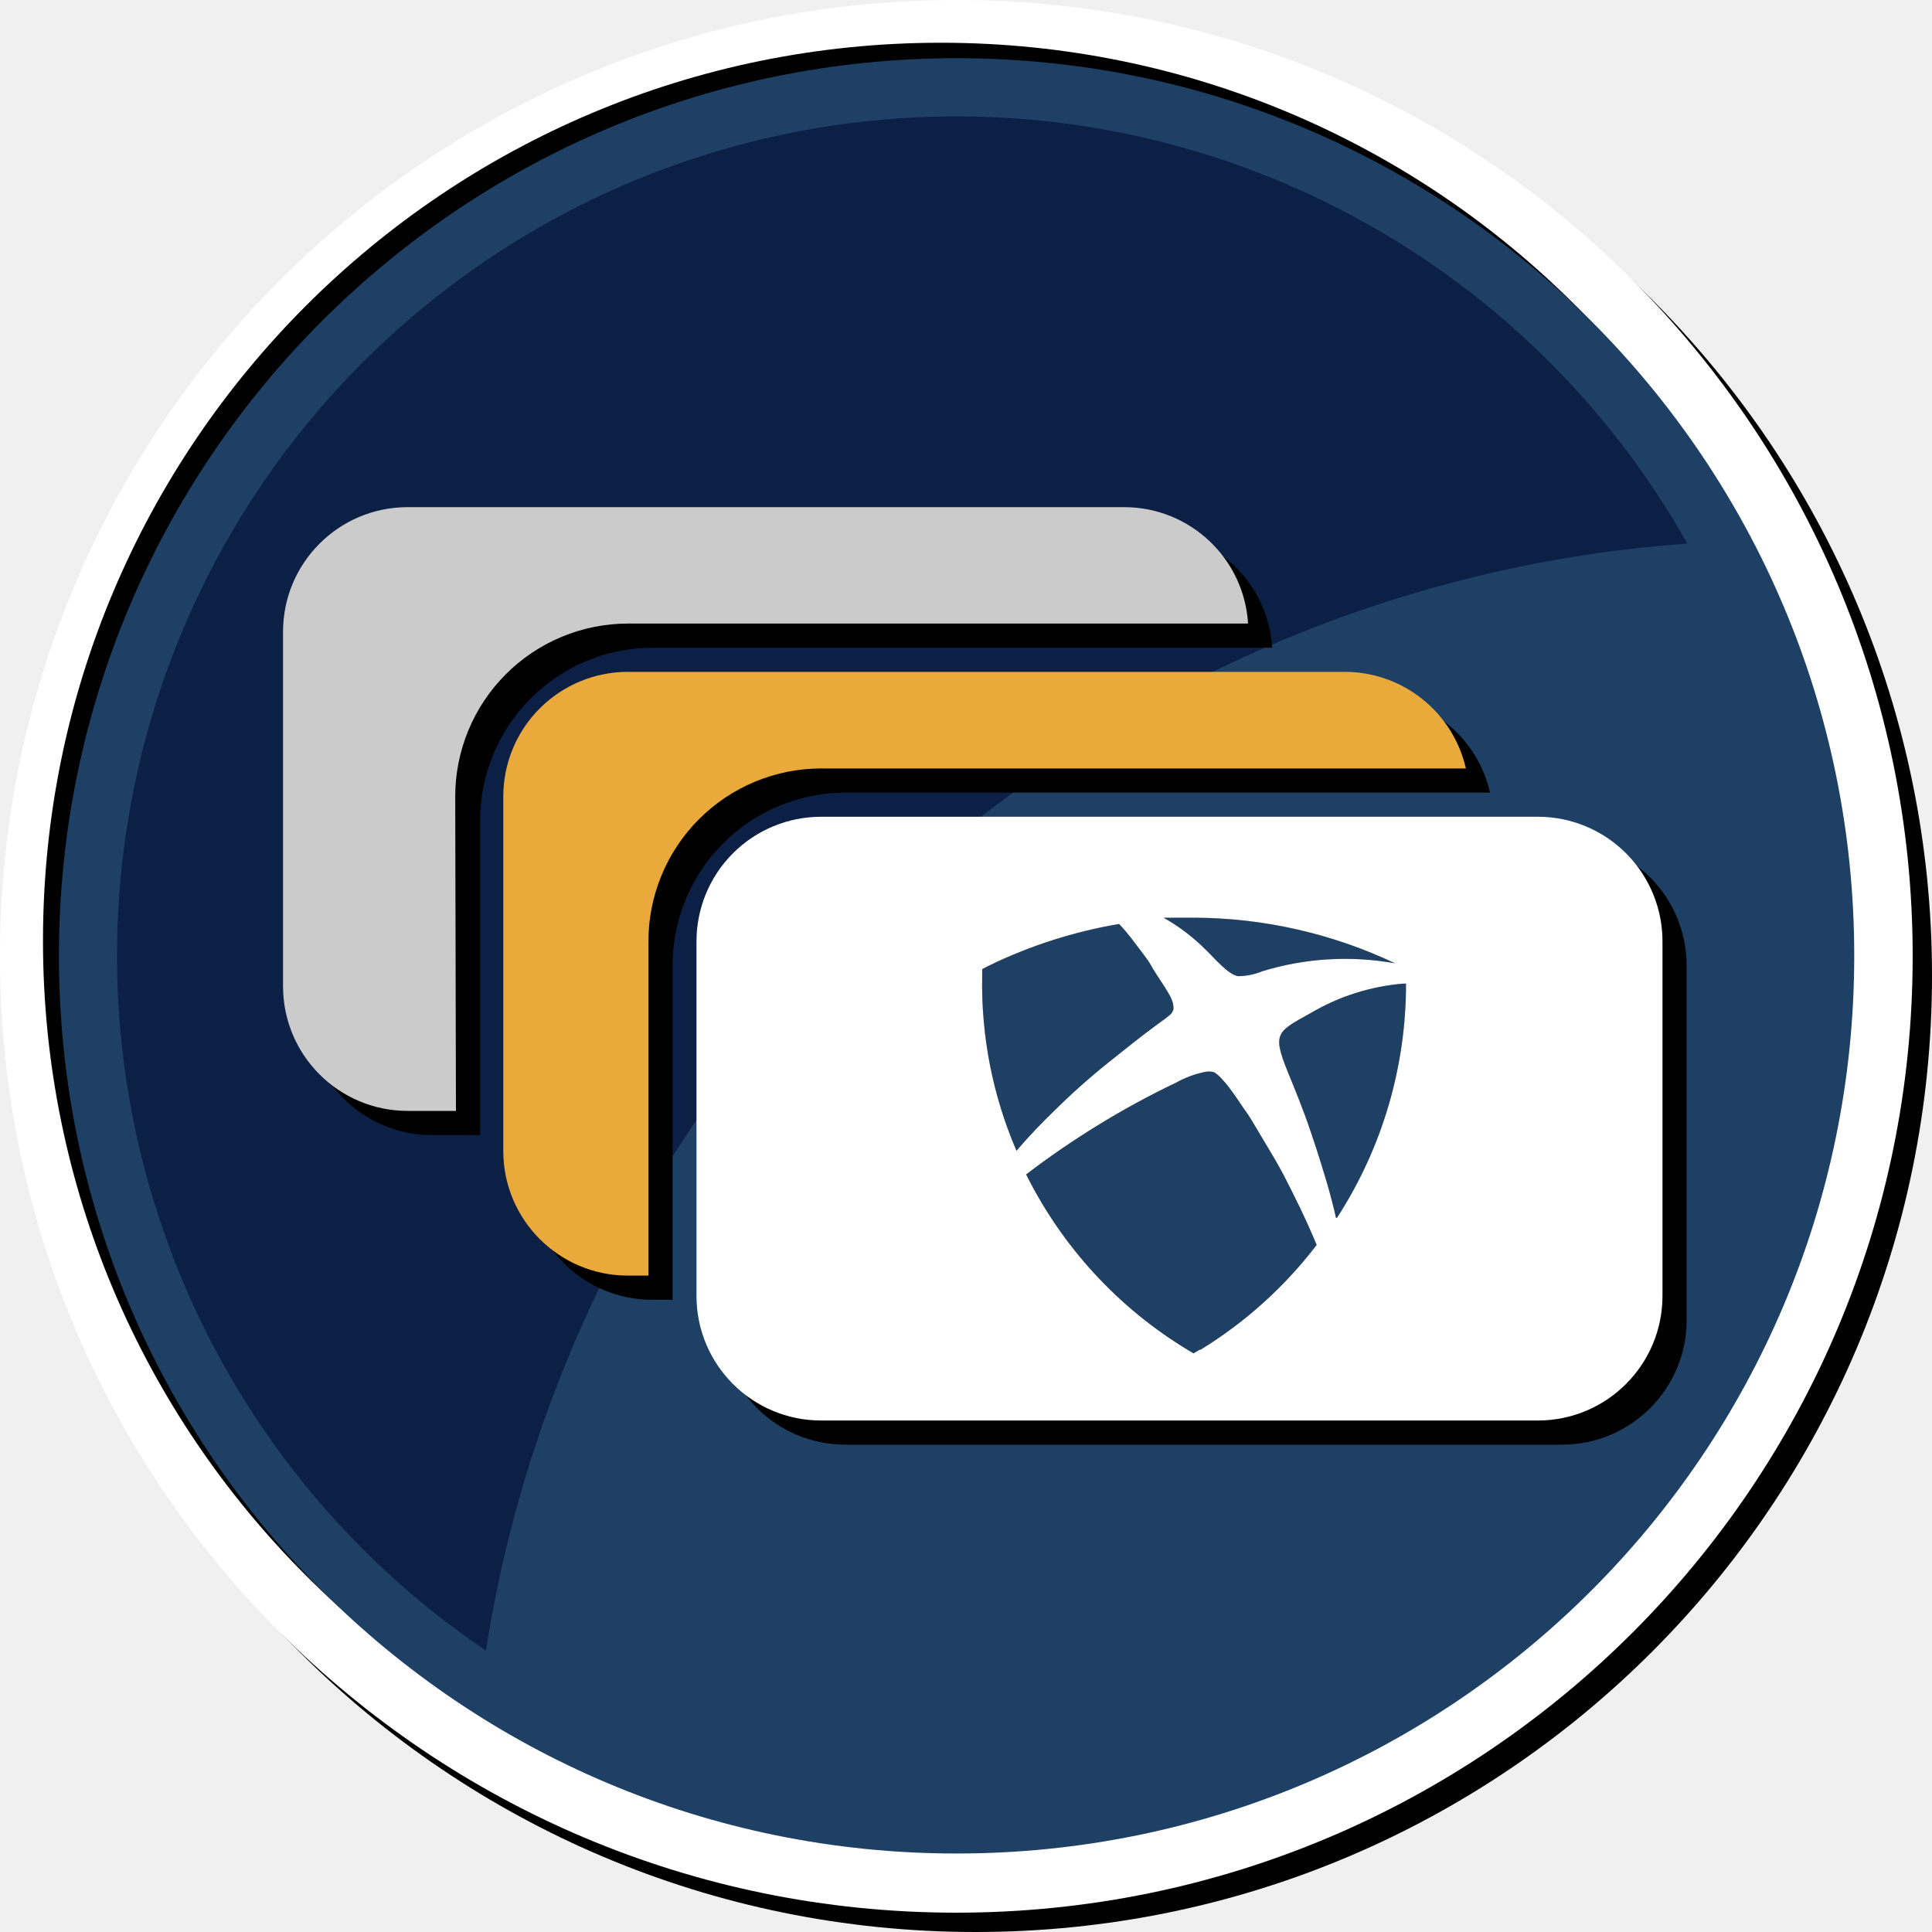
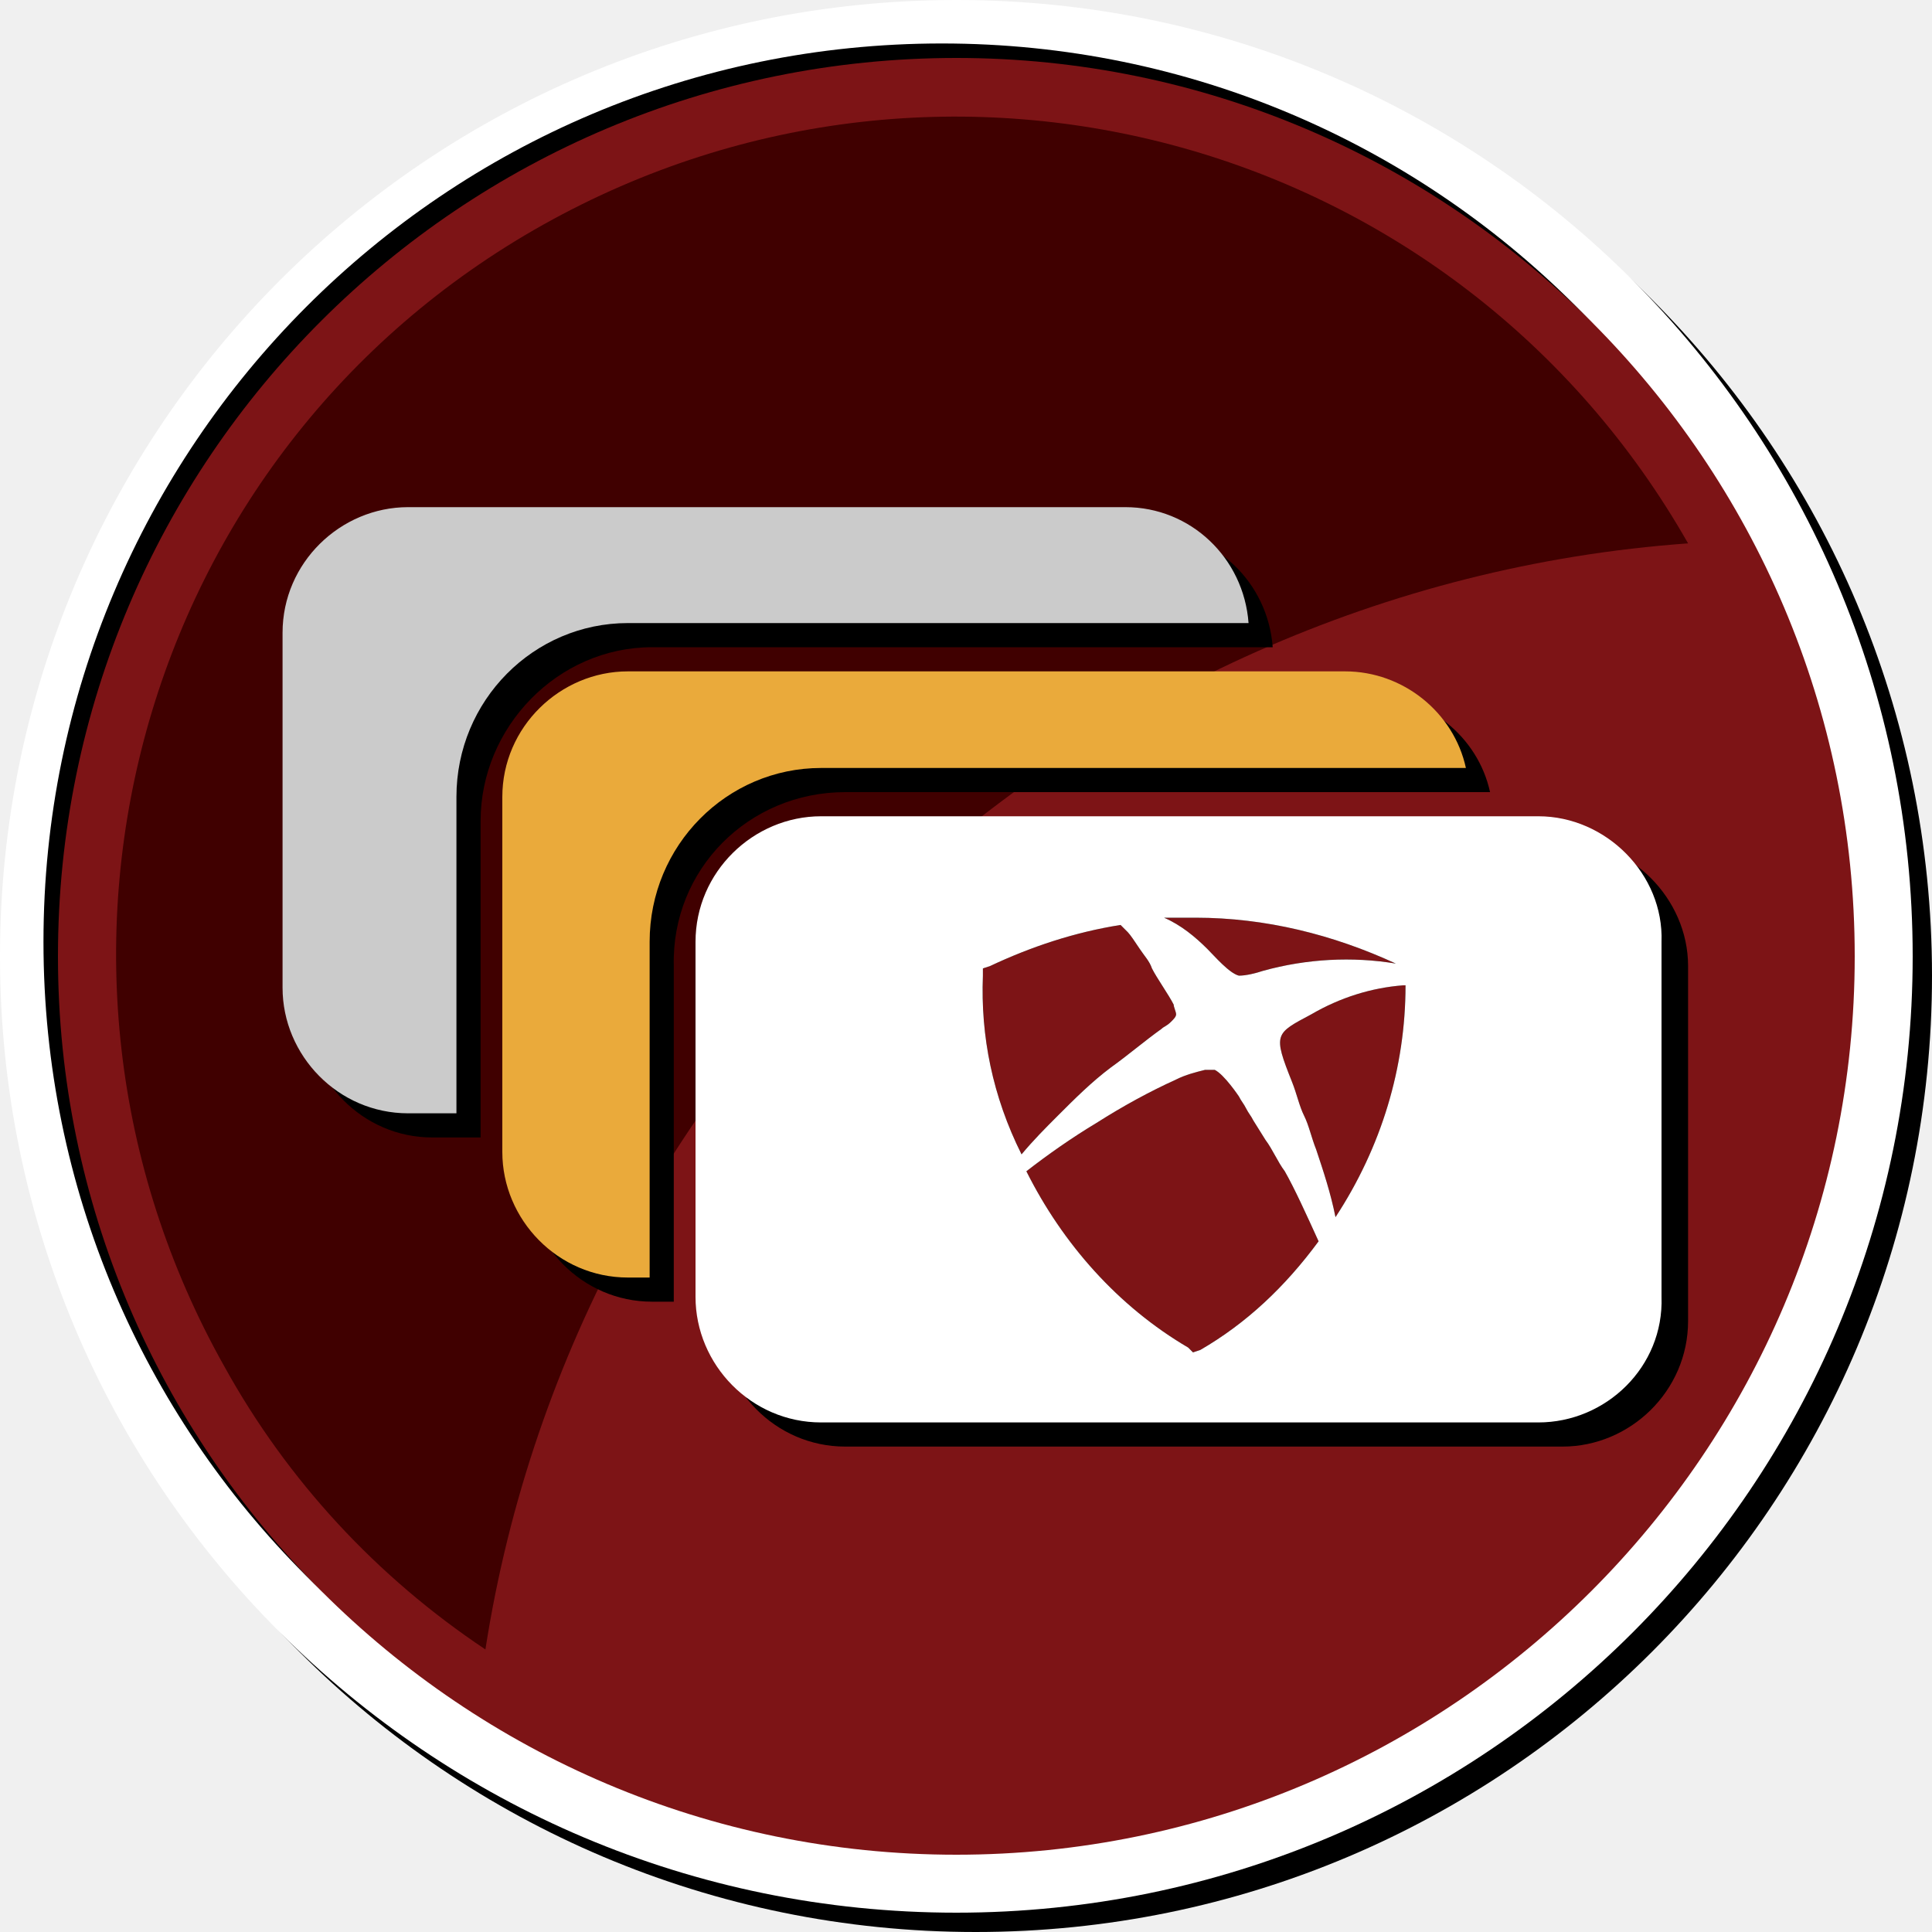
- <svg xmlns="http://www.w3.org/2000/svg" id="Layer_1" data-name="Layer 1" viewBox="0 0 80 80">
-   <defs>
-     <style>.cls-1{fill:#fff;}.cls-2{fill:#1e4065;}.cls-3{fill:#0c1f44;}.cls-4{fill:#cbcbcb;}.cls-5{fill:#eaaa3b;}</style>
-   </defs>
+ <svg xmlns="http://www.w3.org/2000/svg" version="1.1" id="Layer_1" x="0px" y="0px" viewBox="0 0 80 80" style="enable-background:new 0 0 80 80;" xml:space="preserve">
+   <style type="text/css">
+ 	.st0{fill:#FFFFFF;}
+ 	.st1{fill:#7D1416;}
+ 	.st2{fill:#400000;}
+ 	.st3{fill:#CBCBCB;}
+ 	.st4{fill:#EAAA3B;}
+ </style>
  <circle cx="40.4" cy="40.4" r="39.6" />
-   <circle class="cls-1" cx="39.6" cy="39.6" r="39.6" />
-   <path d="M76.14,38.94A37.18,37.18,0,1,1,39,1.77,37.18,37.18,0,0,1,76.14,38.94Z" />
-   <path class="cls-2" d="M76.78,39.59A37.17,37.17,0,1,1,39.61,2.41,37.17,37.17,0,0,1,76.78,39.59Z" />
-   <path class="cls-3" d="M69.87,22.51A34.75,34.75,0,1,0,20.12,68.35C23.94,43.8,44.77,24.28,69.87,22.51Z" />
-   <path d="M27,26.82H52.68A5.14,5.14,0,0,0,47.56,22H17.88a5.16,5.16,0,0,0-5.16,5.16V41.84A5.16,5.16,0,0,0,17.88,47h2V34A7.16,7.16,0,0,1,27,26.82Z" />
-   <path d="M64.69,34.82H35A5.16,5.16,0,0,0,29.84,40V54.66A5.16,5.16,0,0,0,35,59.82H64.69a5.16,5.16,0,0,0,5.15-5.16V40A5.16,5.16,0,0,0,64.69,34.82ZM49.46,38a19.58,19.58,0,0,1,8.31,1.89,11.69,11.69,0,0,0-5.51.33,2.59,2.59,0,0,1-1,.2c-.42-.07-1-.78-1.32-1.08A8,8,0,0,0,48.18,38C48.61,38,49,38,49.46,38Zm-8.79,2.42v-.29l.27-.14a19.91,19.91,0,0,1,5.4-1.73c.1.1.18.2.26.29s.35.43.51.65.41.52.55.77c.23.43.72,1.06.87,1.45a.87.87,0,0,1,.06.38.5.5,0,0,1-.19.26c-.19.16-.28.21-.44.33-.71.52-1.39,1.07-2.08,1.62a28.55,28.55,0,0,0-2.24,2c-.49.47-1,1-1.55,1.64A17.44,17.44,0,0,1,40.67,40.42Zm9,15.47-.25.15-.25-.15a17.74,17.74,0,0,1-6.68-7.26,35.3,35.3,0,0,1,2.91-2,34.31,34.31,0,0,1,3.32-1.81,4,4,0,0,1,1.16-.43.82.82,0,0,1,.37,0c.36.16,1,1.14,1,1.14v0c.11.15.21.32.33.48s.23.35.34.53l.47.79c.26.43.53.88.76,1.32.38.74.91,1.78,1.37,2.9A17.68,17.68,0,0,1,49.71,55.89Zm5.65-5.46c-.22-1-.51-1.91-.8-2.83-.16-.48-.33-1-.49-1.43s-.35-.92-.54-1.38c-.83-2-.74-2,.78-2.84a9,9,0,0,1,3.83-1.22h.12A17.78,17.78,0,0,1,55.36,50.43Z" />
-   <path d="M35,32.82H61.7a5.15,5.15,0,0,0-5-4H27A5.16,5.16,0,0,0,21.84,34V48.66A5.16,5.16,0,0,0,27,53.82h.85V40A7.16,7.16,0,0,1,35,32.82Z" />
-   <path class="cls-4" d="M18.85,33A7.16,7.16,0,0,1,26,25.82H51.68A5.14,5.14,0,0,0,46.56,21H16.88a5.16,5.16,0,0,0-5.16,5.16V40.84A5.16,5.16,0,0,0,16.88,46h2Z" />
-   <path class="cls-5" d="M26.85,39A7.16,7.16,0,0,1,34,31.82H60.7a5.15,5.15,0,0,0-5-4H26A5.16,5.16,0,0,0,20.84,33V47.66A5.16,5.16,0,0,0,26,52.82h.85Z" />
-   <path class="cls-1" d="M63.69,33.82H34A5.16,5.16,0,0,0,28.84,39V53.66A5.16,5.16,0,0,0,34,58.82H63.69a5.16,5.16,0,0,0,5.15-5.16V39A5.16,5.16,0,0,0,63.69,33.82ZM49.46,38a19.58,19.58,0,0,1,8.31,1.89,11.69,11.69,0,0,0-5.51.33,2.59,2.59,0,0,1-1,.2c-.42-.07-1-.78-1.32-1.08A8,8,0,0,0,48.18,38C48.61,38,49,38,49.46,38Zm-8.79,2.42v-.29l.27-.14a19.91,19.91,0,0,1,5.4-1.73c.1.1.18.2.26.29s.35.43.51.65.41.52.55.77c.23.43.72,1.06.87,1.45a.87.87,0,0,1,.06.38.5.5,0,0,1-.19.26c-.19.16-.28.21-.44.33-.71.52-1.39,1.07-2.08,1.62a28.55,28.55,0,0,0-2.24,2c-.49.47-1,1-1.55,1.64A17.44,17.44,0,0,1,40.67,40.42Zm9,15.47-.25.15-.25-.15a17.74,17.74,0,0,1-6.68-7.26,35.3,35.3,0,0,1,2.91-2,34.31,34.31,0,0,1,3.32-1.81,4,4,0,0,1,1.16-.43.82.82,0,0,1,.37,0c.36.16,1,1.14,1,1.14v0c.11.15.21.32.33.48s.23.35.34.53l.47.79c.26.43.53.88.76,1.32.38.74.91,1.78,1.37,2.9A17.68,17.68,0,0,1,49.71,55.89Zm5.65-5.46c-.22-1-.51-1.91-.8-2.83-.16-.48-.33-1-.49-1.43s-.35-.92-.54-1.38c-.83-2-.74-2,.78-2.84a9,9,0,0,1,3.83-1.22h.12A17.78,17.78,0,0,1,55.36,50.43Z" />
+   <circle class="st0" cx="39.6" cy="39.6" r="39.6" />
+   <path d="M76.1,38.9c0,20.5-16.6,37.2-37.2,37.2C18.4,76.1,1.8,59.5,1.8,39S18.4,1.8,39,1.8c0,0,0,0,0,0  C59.5,1.8,76.1,18.4,76.1,38.9z" />
+   <path class="st1" d="M76.8,39.6c0,20.5-16.7,37.2-37.2,37.2S2.4,60.1,2.4,39.6C2.4,19,19.1,2.4,39.6,2.4  C60.1,2.4,76.8,19.1,76.8,39.6C76.8,39.6,76.8,39.6,76.8,39.6z" />
+   <path class="st2" d="M69.9,22.5C60.4,5.8,39.3-0.1,22.5,9.3S-0.1,39.9,9.3,56.6c2.6,4.7,6.3,8.7,10.8,11.7  C23.9,43.8,44.8,24.3,69.9,22.5z" />
+   <path d="M27,26.8h25.7c-0.2-2.7-2.4-4.8-5.1-4.8H17.9c-2.8,0-5.2,2.3-5.2,5.2v14.7c0,2.8,2.3,5.2,5.2,5.2h2V34  C19.9,30.1,23.1,26.8,27,26.8z" />
+   <path d="M64.7,34.8H35c-2.8,0-5.2,2.3-5.2,5.2c0,0,0,0,0,0v14.7c0,2.8,2.3,5.2,5.2,5.2h29.7c2.8,0,5.2-2.3,5.2-5.2V40  C69.9,37.2,67.5,34.8,64.7,34.8C64.7,34.8,64.7,34.8,64.7,34.8z M49.5,38c2.9,0,5.7,0.7,8.3,1.9c-1.8-0.3-3.7-0.2-5.5,0.3  c-0.3,0.1-0.7,0.2-1,0.2c-0.4-0.1-1-0.8-1.3-1.1c-0.5-0.5-1.1-1-1.8-1.3C48.6,38,49,38,49.5,38z M40.7,40.4v-0.3l0.3-0.1  c1.7-0.8,3.5-1.4,5.4-1.7c0.1,0.1,0.2,0.2,0.3,0.3s0.3,0.4,0.5,0.7s0.4,0.5,0.5,0.8c0.2,0.4,0.7,1.1,0.9,1.5c0,0.1,0.1,0.3,0.1,0.4  c0,0.1-0.1,0.2-0.2,0.3c-0.2,0.2-0.3,0.2-0.4,0.3c-0.7,0.5-1.4,1.1-2.1,1.6c-0.8,0.6-1.5,1.3-2.2,2c-0.5,0.5-1,1-1.5,1.6  C41.1,45.4,40.6,42.9,40.7,40.4z M49.7,55.9L49.4,56l-0.2-0.2c-2.9-1.7-5.2-4.3-6.7-7.3c0.9-0.7,1.9-1.4,2.9-2  c1.1-0.7,2.2-1.3,3.3-1.8c0.4-0.2,0.8-0.3,1.2-0.4c0.1,0,0.2,0,0.4,0c0.4,0.2,1,1.1,1,1.1l0,0c0.1,0.2,0.2,0.3,0.3,0.5  s0.2,0.3,0.3,0.5l0.5,0.8c0.3,0.4,0.5,0.9,0.8,1.3c0.4,0.7,0.9,1.8,1.4,2.9C53.2,53.3,51.6,54.8,49.7,55.9L49.7,55.9z M55.3,50.4  c-0.2-1-0.5-1.9-0.8-2.8c-0.2-0.5-0.3-1-0.5-1.4s-0.3-0.9-0.5-1.4c-0.8-2-0.7-2,0.8-2.8c1.2-0.7,2.5-1.1,3.8-1.2h0.1  C58.2,44.2,57.2,47.5,55.3,50.4L55.3,50.4z" />
+   <path d="M35,32.8h26.7c-0.5-2.3-2.6-4-5-4H27c-2.8,0-5.2,2.3-5.2,5.2c0,0,0,0,0,0v14.7c0,2.8,2.3,5.2,5.2,5.2h0.9V40  C27.8,36,31,32.8,35,32.8C35,32.8,35,32.8,35,32.8z" />
+   <path class="st3" d="M18.9,33c0-4,3.2-7.2,7.1-7.2c0,0,0,0,0,0h25.7c-0.2-2.7-2.4-4.8-5.1-4.8H16.9c-2.8,0-5.2,2.3-5.2,5.2v14.7  c0,2.8,2.3,5.2,5.2,5.2h2L18.9,33z" />
+   <path class="st4" d="M26.9,39c0-4,3.2-7.2,7.1-7.2c0,0,0,0,0,0h26.7c-0.5-2.3-2.6-4-5-4H26c-2.8,0-5.2,2.3-5.2,5.2c0,0,0,0,0,0v14.7  c0,2.8,2.3,5.2,5.2,5.2h0.9V39z" />
+   <path class="st0" d="M63.7,33.8H34c-2.8,0-5.2,2.3-5.2,5.2c0,0,0,0,0,0v14.7c0,2.8,2.3,5.2,5.2,5.2h29.7c2.8,0,5.2-2.3,5.1-5.2V39  C68.9,36.2,66.5,33.8,63.7,33.8C63.7,33.8,63.7,33.8,63.7,33.8z M49.5,38c2.9,0,5.7,0.7,8.3,1.9c-1.8-0.3-3.7-0.2-5.5,0.3  c-0.3,0.1-0.7,0.2-1,0.2c-0.4-0.1-1-0.8-1.3-1.1c-0.5-0.5-1.1-1-1.8-1.3C48.6,38,49,38,49.5,38z M40.7,40.4v-0.3l0.3-0.1  c1.7-0.8,3.5-1.4,5.4-1.7c0.1,0.1,0.2,0.2,0.3,0.3s0.3,0.4,0.5,0.7s0.4,0.5,0.5,0.8c0.2,0.4,0.7,1.1,0.9,1.5c0,0.1,0.1,0.3,0.1,0.4  c0,0.1-0.1,0.2-0.2,0.3c-0.2,0.2-0.3,0.2-0.4,0.3c-0.7,0.5-1.4,1.1-2.1,1.6c-0.8,0.6-1.5,1.3-2.2,2c-0.5,0.5-1,1-1.5,1.6  C41.1,45.4,40.6,42.9,40.7,40.4z M49.7,55.9L49.4,56l-0.2-0.2c-2.9-1.7-5.2-4.3-6.7-7.3c0.9-0.7,1.9-1.4,2.9-2  c1.1-0.7,2.2-1.3,3.3-1.8c0.4-0.2,0.8-0.3,1.2-0.4c0.1,0,0.2,0,0.4,0c0.4,0.2,1,1.1,1,1.1l0,0c0.1,0.2,0.2,0.3,0.3,0.5  s0.2,0.3,0.3,0.5l0.5,0.8c0.3,0.4,0.5,0.9,0.8,1.3c0.4,0.7,0.9,1.8,1.4,2.9C53.2,53.3,51.6,54.8,49.7,55.9L49.7,55.9z M55.3,50.4  c-0.2-1-0.5-1.9-0.8-2.8c-0.2-0.5-0.3-1-0.5-1.4s-0.3-0.9-0.5-1.4c-0.8-2-0.7-2,0.8-2.8c1.2-0.7,2.5-1.1,3.8-1.2h0.1  C58.2,44.2,57.2,47.5,55.3,50.4L55.3,50.4z" />
</svg>
